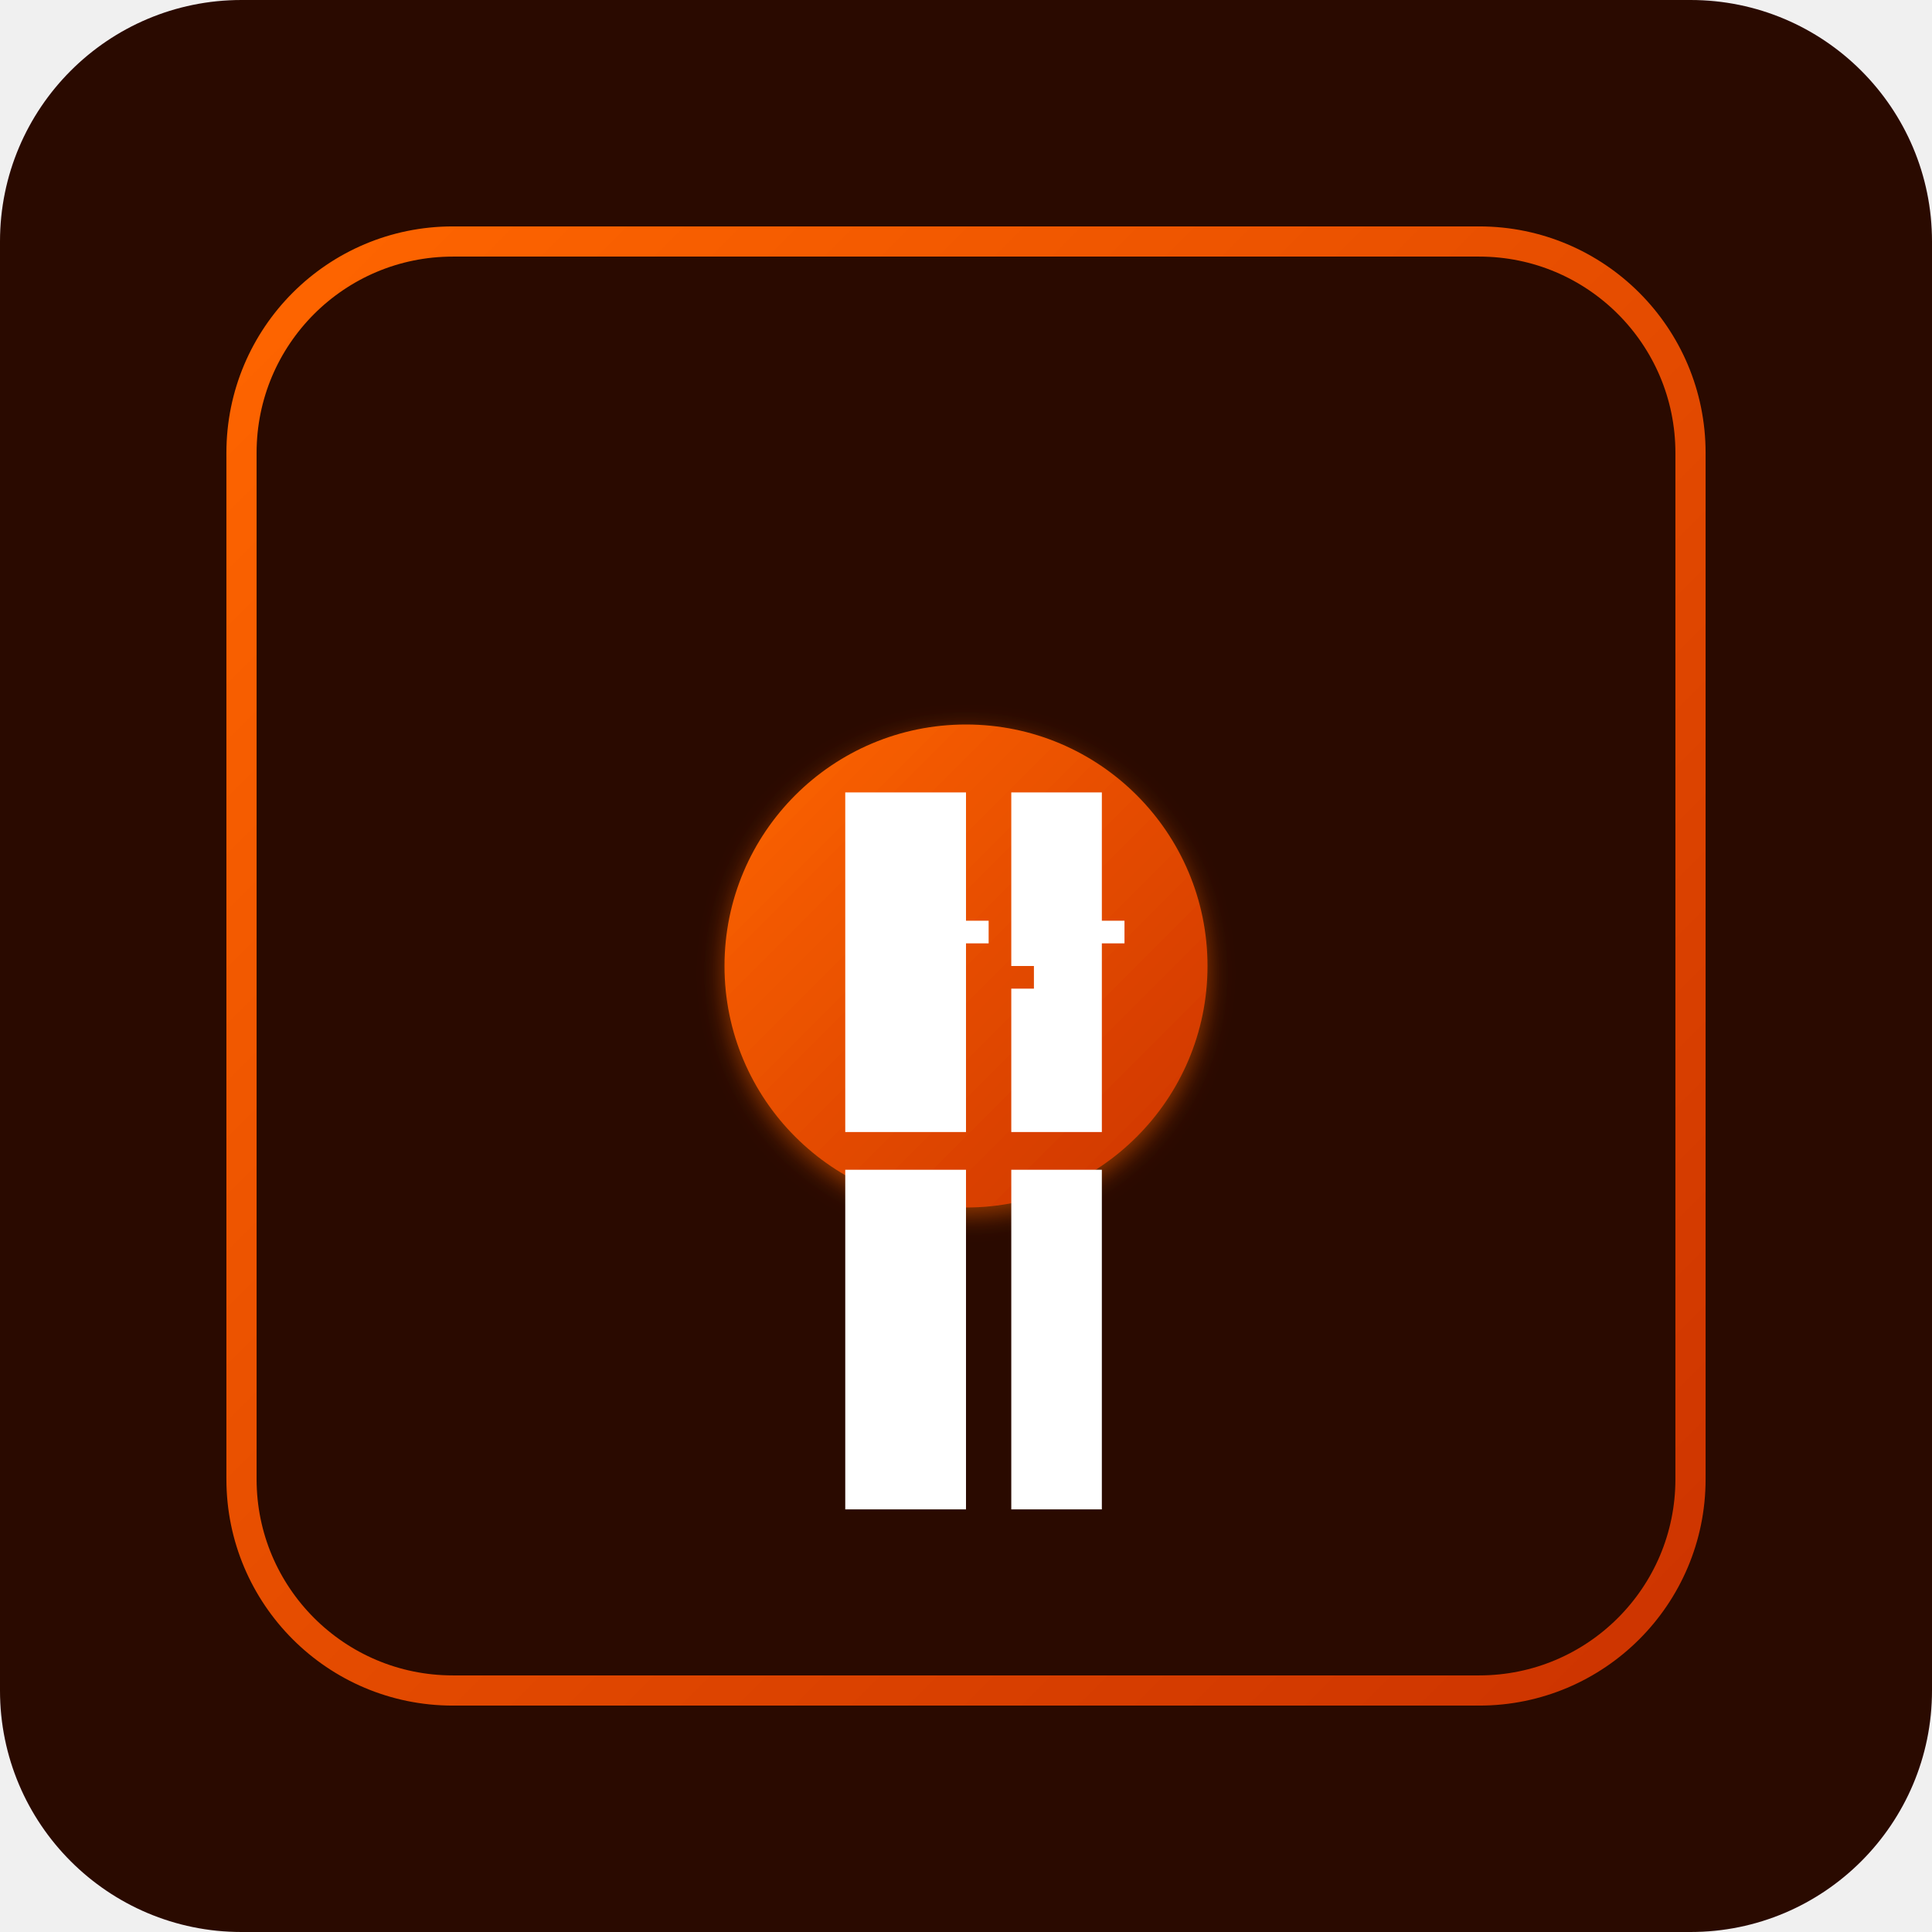
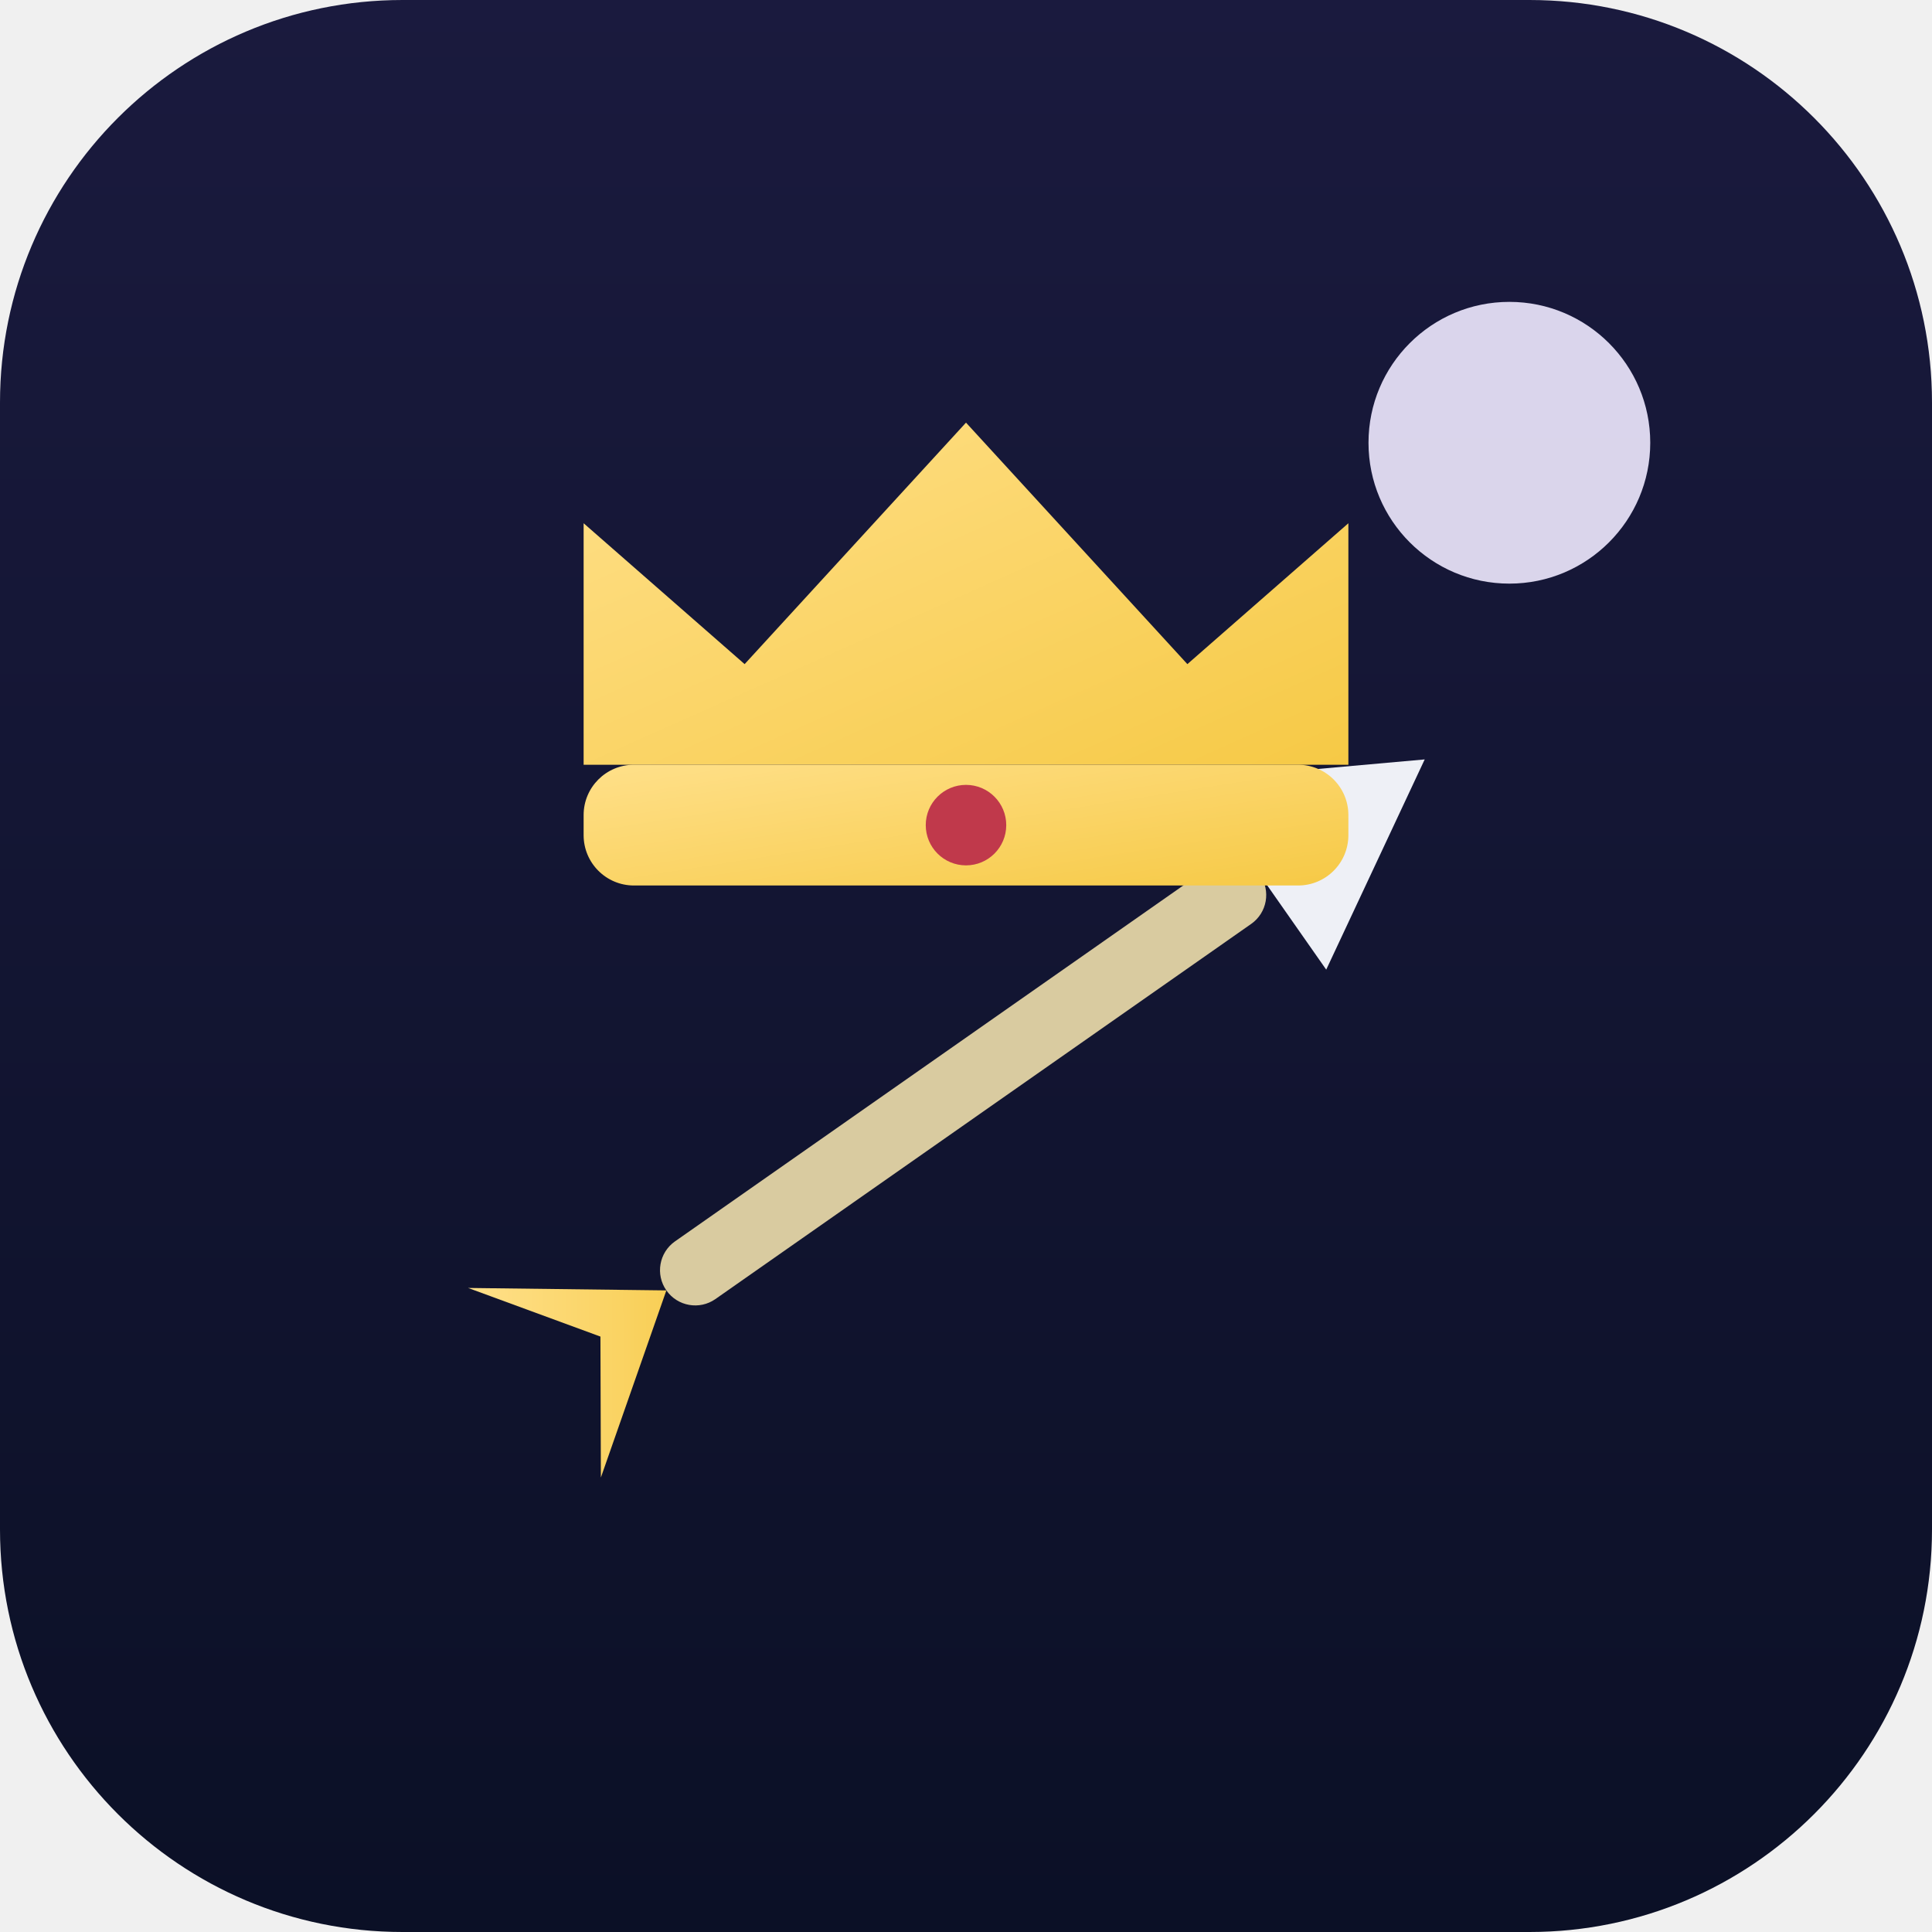
- <svg xmlns="http://www.w3.org/2000/svg" width="512" height="512" viewBox="0 0 512 512">
+ <svg xmlns="http://www.w3.org/2000/svg" width="512" height="512" viewBox="0 0 192 192">
  <defs>
-     <linearGradient id="gl" x1="0%" y1="0%" x2="100%" y2="100%">
-       <stop offset="0%" stop-color="#ff6600" />
-       <stop offset="100%" stop-color="#cc3300" />
+     <linearGradient id="bg" x1="0%" y1="0%" x2="0%" y2="100%">
+       <stop offset="0%" stop-color="#1a1a3e" />
+       <stop offset="100%" stop-color="#0b1026" />
    </linearGradient>
-     <filter id="shadow">
-       <feDropShadow dx="0" dy="2" stdDeviation="3" flood-color="#ff6600" flood-opacity="0.5" />
-     </filter>
+     <linearGradient id="gold" x1="0%" y1="0%" x2="100%" y2="100%">
+       <stop offset="0%" stop-color="#ffe08a" />
+       <stop offset="100%" stop-color="#f6c945" />
+     </linearGradient>
  </defs>
-   <rect width="512" height="512" fill="#2a0a00" rx="64" />
-   <rect x="64" y="64" width="384" height="384" fill="none" stroke="url(#gl)" stroke-width="8" rx="56" />
-   <circle cx="256" cy="256" r="64" fill="url(#gl)" filter="url(#shadow)" />
-   <path d="M256 210 L256 300 L224 300 L224 210 Z M268 210 L268 300 L292 300 L292 210 Z M256 310 L256 400 L224 400 L224 310 Z M268 310 L268 400 L292 400 L292 310 Z M224 256 L230 256 L230 262 L224 262 Z M268 256 L274 256 L274 262 L268 262 Z M256 244 L262 244 L262 250 L256 250 Z M292 244 L298 244 L298 250 L292 250 Z" fill="#fff" />
+   <rect width="192" height="192" fill="url(#bg)" rx="40" />
+   <circle cx="150" cy="44" r="14" fill="#efeaff" opacity="0.9" />
+   <g transform="rotate(-35 96 108)">
+     <rect x="60" y="104" width="72" height="7" rx="3.5" fill="#d9cba0" />
+     <path d="M132 96 L152 107.5 L132 119 Z" fill="#eef0f6" />
+     <path d="M60 107.5 L44 96 L52 107.5 L44 119 Z" fill="url(#gold)" />
+   </g>
+   <path d="M58 76 L58 52 L74 66 L96 42 L118 66 L134 52 L134 76 Z" fill="url(#gold)" />
+   <rect x="58" y="76" width="76" height="12" rx="5" fill="url(#gold)" />
+   <circle cx="96" cy="82" r="4" fill="#c0394b" />
</svg>
